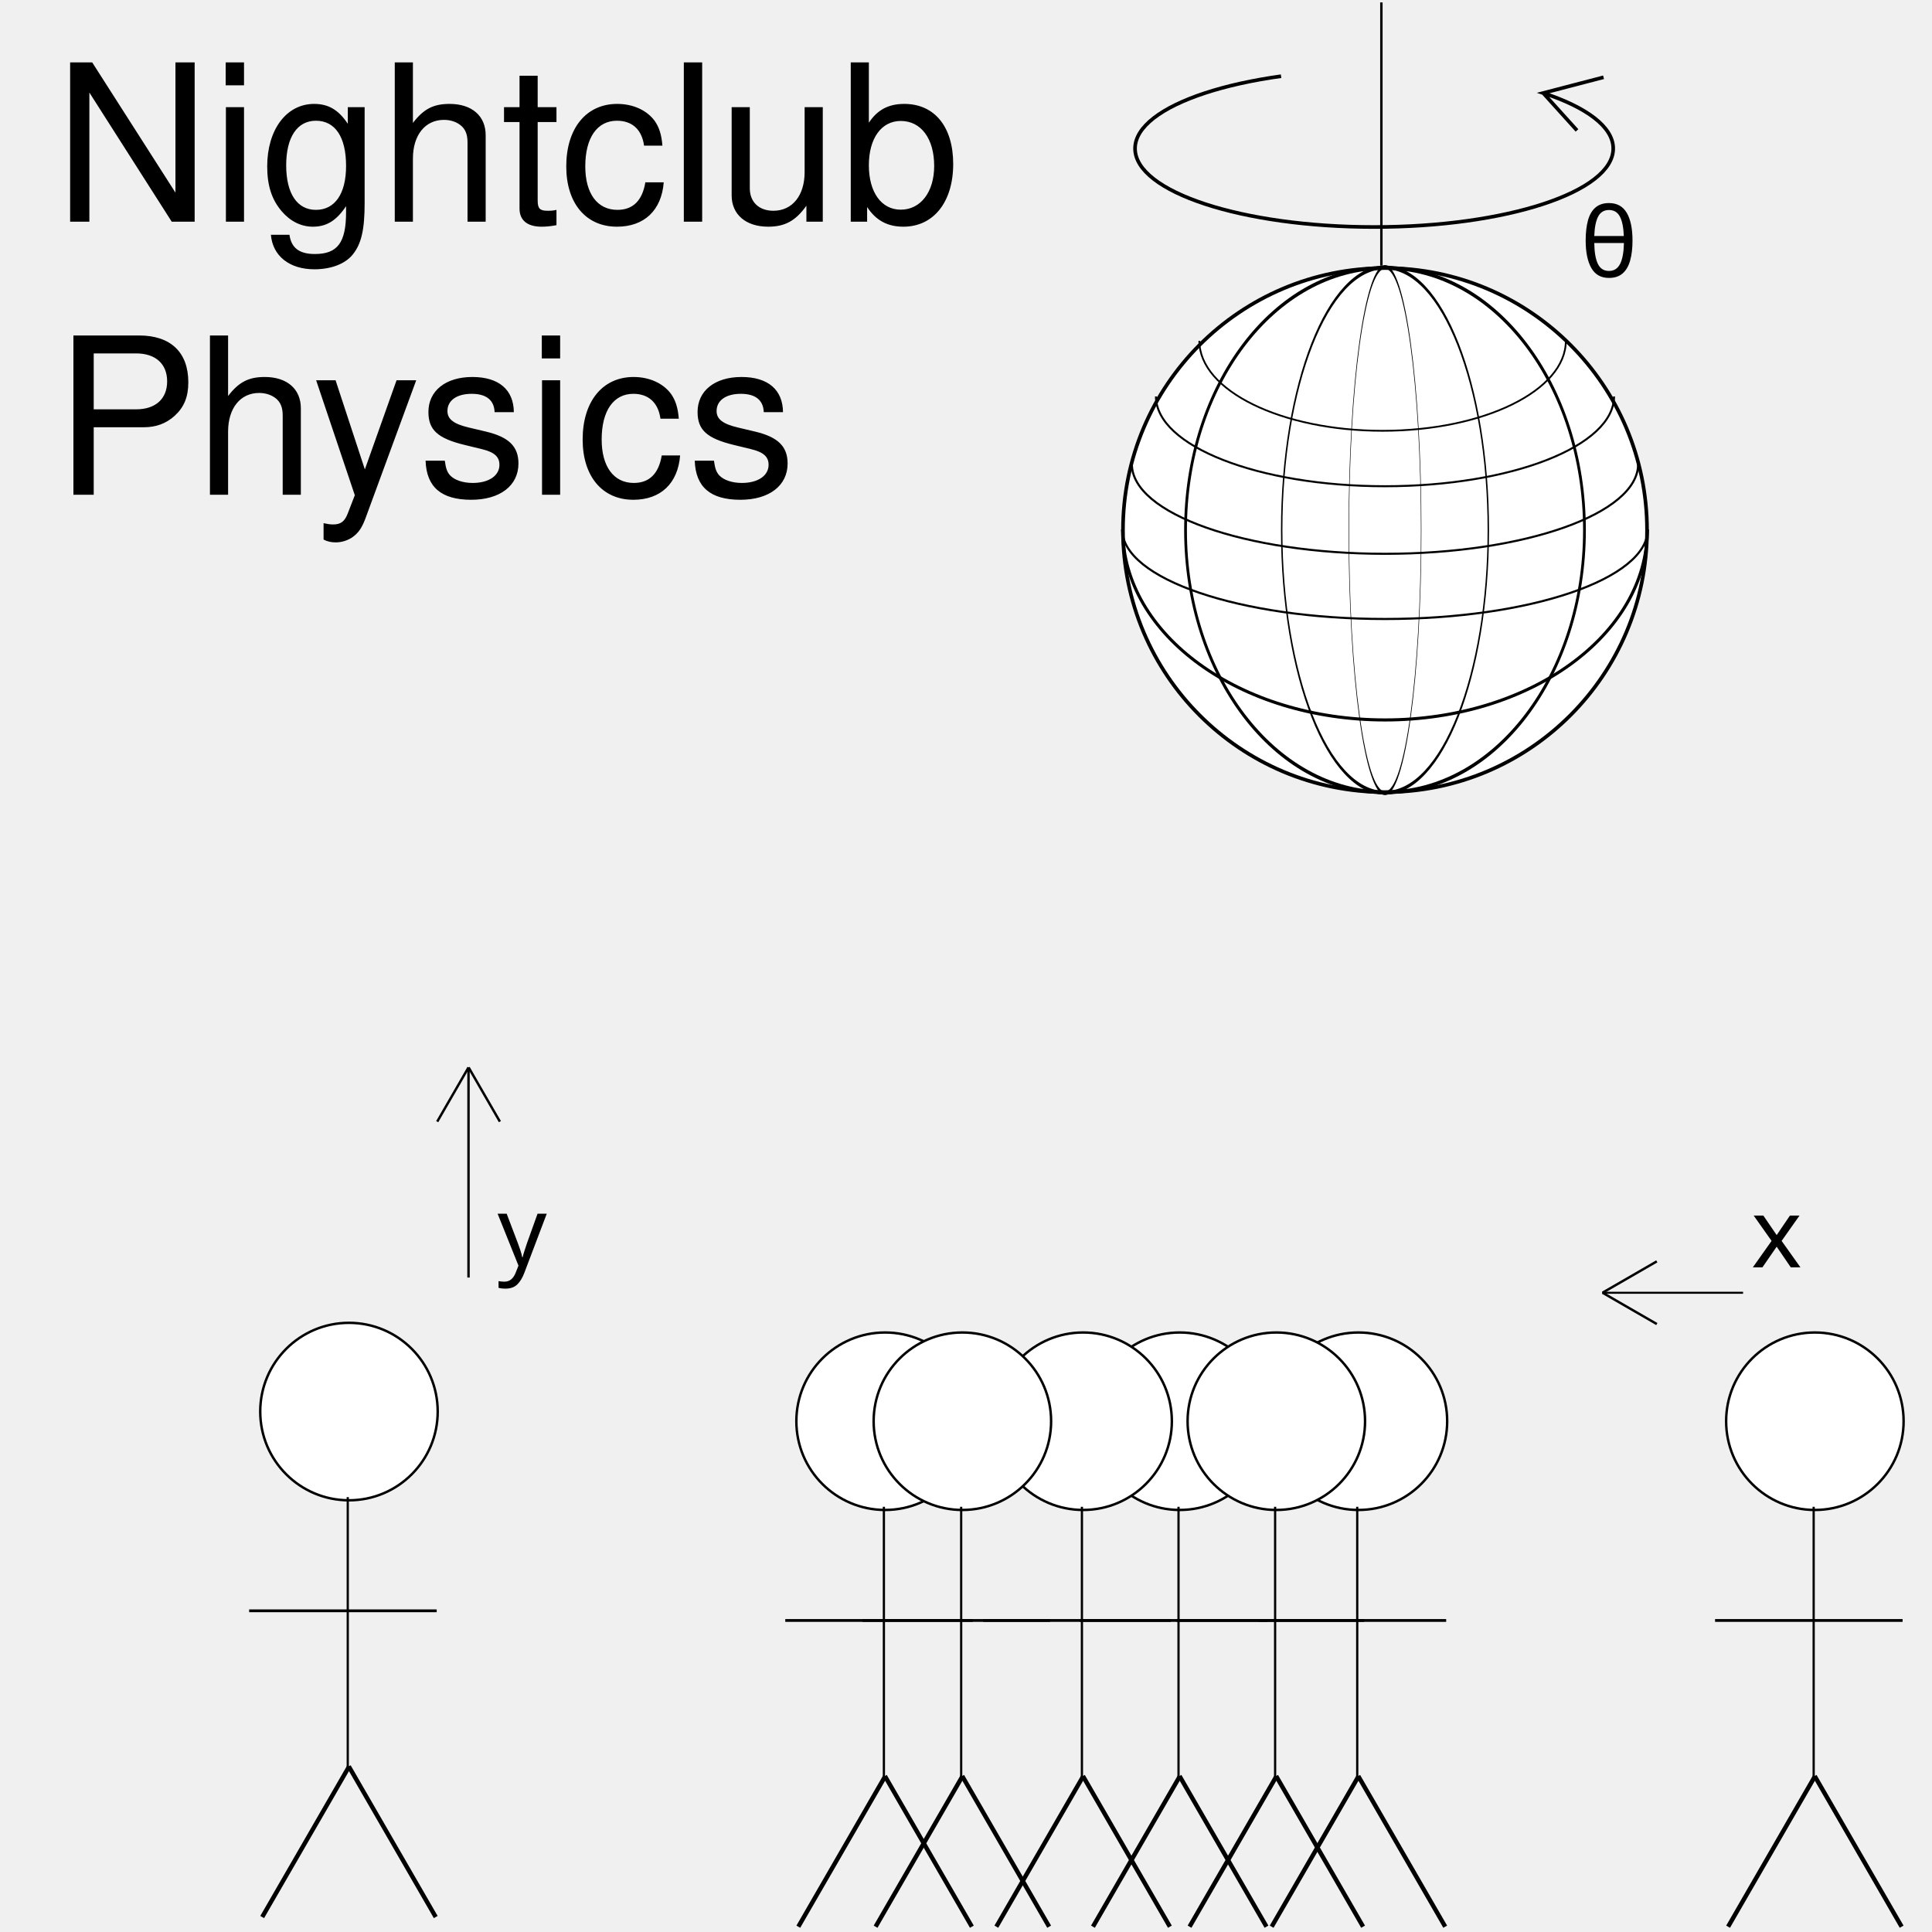
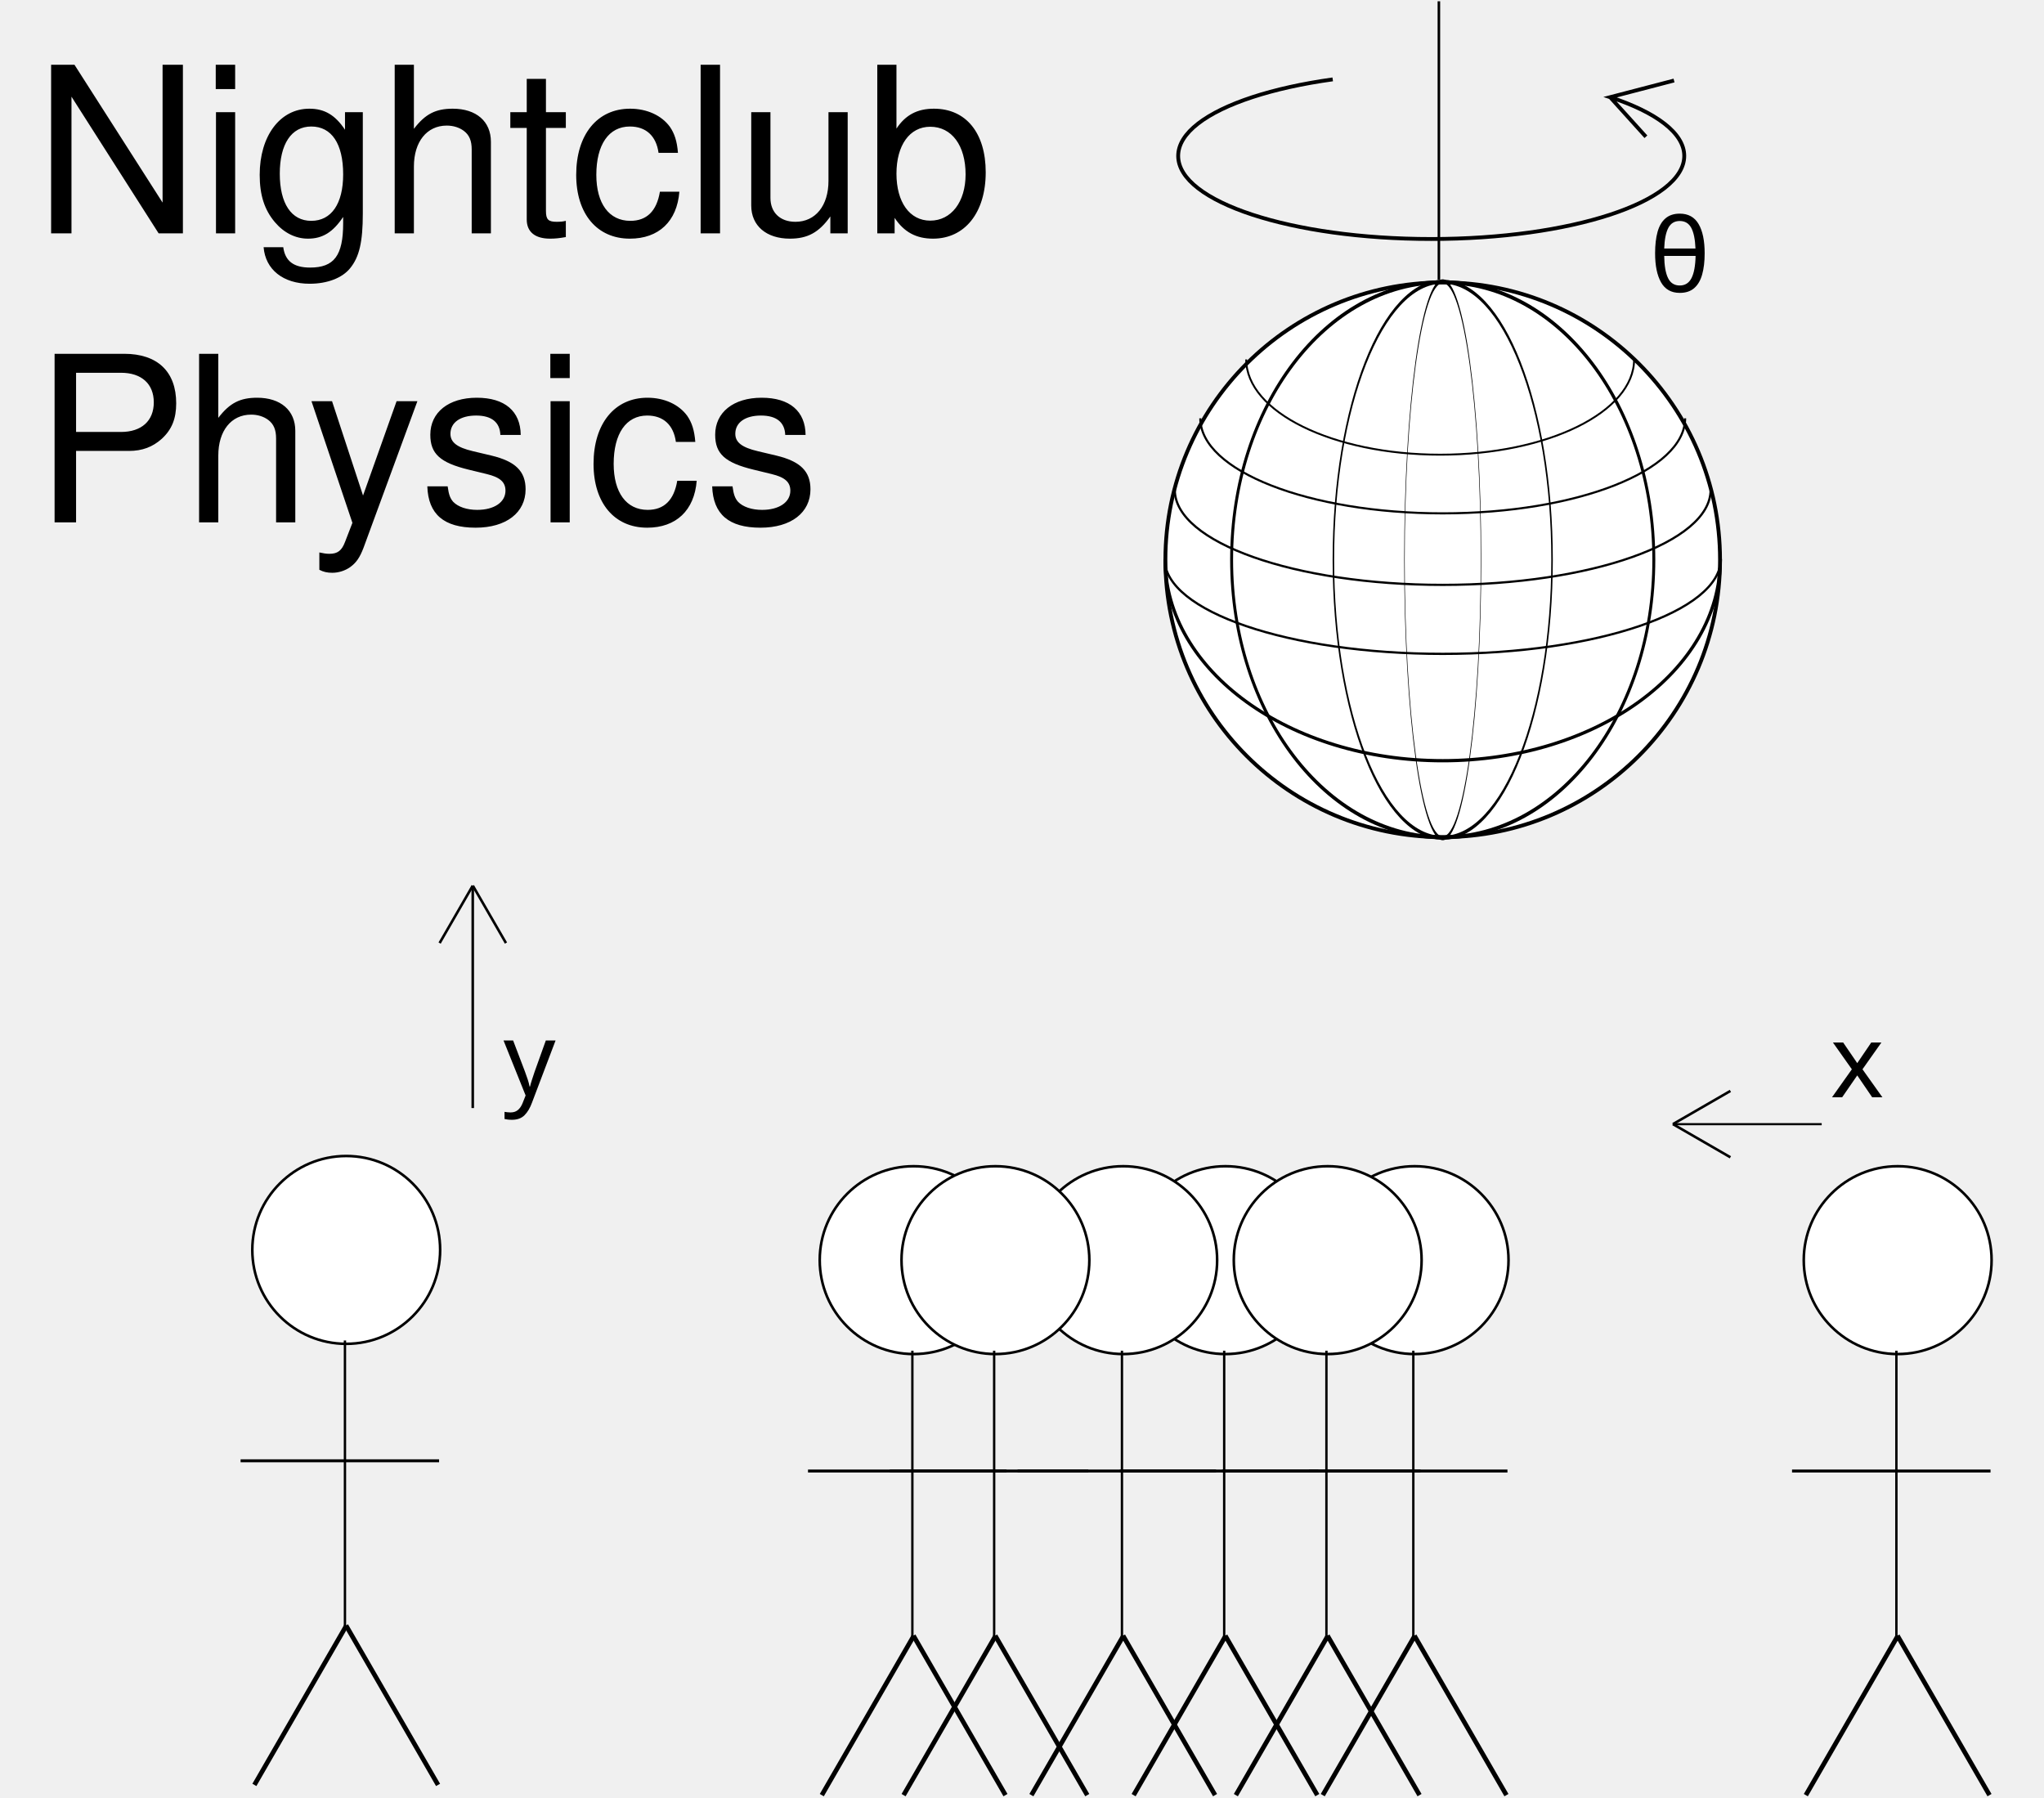
- <svg xmlns="http://www.w3.org/2000/svg" width="800" height="800" id="svg2" version="1.1">
+ <svg xmlns="http://www.w3.org/2000/svg" width="799.71" height="703.209" id="svg2" version="1.1">
  <defs id="defs4" />
-   <g id="layer1" transform="translate(0,-252.3622)">
+   <g id="layer1" transform="translate(-9.04,-252.8622)">
    <g id="g3185" transform="translate(197,3)">
      <g transform="translate(-32,48)" id="g3172">
-         <path style="fill:#ffffff;stroke:#000000;stroke-width:1.5;stroke-miterlimit:4;stroke-opacity:1;stroke-dasharray:none;fill-opacity:1" id="path2985" d="m 526,220.5 a 108.5,108.5 0 1 1 -217,0 108.5,108.5 0 1 1 217,0 z" transform="translate(-9,200.3622)" />
-         <path transform="matrix(0.7612474,0,0,1.000879,90.67922,200.1684)" d="m 526,220.5 a 108.5,108.5 0 1 1 -217,0 108.5,108.5 0 1 1 217,0 z" id="path3005" style="fill:none;stroke:#000000;stroke-width:1.5;stroke-miterlimit:4;stroke-opacity:1;stroke-dasharray:none" />
-         <path style="fill:none;stroke:#000000;stroke-width:1.5;stroke-miterlimit:4;stroke-opacity:1;stroke-dasharray:none" id="path3007" d="m 526,220.5 a 108.5,108.5 0 1 1 -217,0 108.5,108.5 0 1 1 217,0 z" transform="matrix(0.3942716,0,0,1.002566,243.8916,199.7963)" />
-         <path transform="matrix(0.1379798,0,0,1.004339,350.8934,199.4054)" d="m 526,220.5 a 108.5,108.5 0 1 1 -217,0 108.5,108.5 0 1 1 217,0 z" id="path3011" style="fill:none;stroke:#000000;stroke-width:1.5;stroke-miterlimit:4;stroke-opacity:1;stroke-dasharray:none" />
+         <path style="fill:#ffffff;fill-opacity:1;stroke:#000000;stroke-width:1.5;stroke-miterlimit:4;stroke-opacity:1;stroke-dasharray:none" id="path2985" d="M 526,220.5 C 526,280.423 477.423,329 417.5,329 357.577,329 309,280.423 309,220.5 309,160.577 357.577,112 417.5,112 477.423,112 526,160.577 526,220.5 z" transform="translate(-9,200.3622)" />
+         <path transform="matrix(0.7612474,0,0,1.000879,90.67922,200.1684)" d="M 526,220.5 C 526,280.423 477.423,329 417.5,329 357.577,329 309,280.423 309,220.5 309,160.577 357.577,112 417.5,112 477.423,112 526,160.577 526,220.5 z" id="path3005" style="fill:none;stroke:#000000;stroke-width:1.5;stroke-miterlimit:4;stroke-opacity:1;stroke-dasharray:none" />
+         <path style="fill:none;stroke:#000000;stroke-width:1.5;stroke-miterlimit:4;stroke-opacity:1;stroke-dasharray:none" id="path3007" d="M 526,220.5 C 526,280.423 477.423,329 417.5,329 357.577,329 309,280.423 309,220.5 309,160.577 357.577,112 417.5,112 477.423,112 526,160.577 526,220.5 z" transform="matrix(0.3942716,0,0,1.002566,243.8916,199.7963)" />
+         <path transform="matrix(0.1379798,0,0,1.004339,350.8934,199.4054)" d="M 526,220.5 C 526,280.423 477.423,329 417.5,329 357.577,329 309,280.423 309,220.5 309,160.577 357.577,112 417.5,112 477.423,112 526,160.577 526,220.5 z" id="path3011" style="fill:none;stroke:#000000;stroke-width:1.5;stroke-miterlimit:4;stroke-opacity:1;stroke-dasharray:none" />
        <path style="fill:none;stroke:#000000;stroke-width:1.278;stroke-miterlimit:4;stroke-opacity:1" d="m 517.111,420.751 c 0,43.477 -48.627,78.722 -108.611,78.722 -59.984,0 -108.611,-35.245 -108.611,-78.722" id="path3033" />
        <path id="path3036" d="m 517.311,420.551 c 0,20.502 -48.716,37.121 -108.811,37.121 -60.094,0 -108.811,-16.62 -108.811,-37.121" style="fill:none;stroke:#000000;stroke-width:0.879;stroke-miterlimit:4;stroke-opacity:1" />
        <path style="fill:none;stroke:#000000;stroke-width:0.863;stroke-miterlimit:4;stroke-opacity:1" d="m 513.319,393.543 c 0,20.51 -46.929,37.137 -104.819,37.137 -57.89,0 -104.819,-16.627 -104.819,-37.137" id="path3038" />
        <path id="path3040" d="m 503.34,365.523 c 0,20.533 -42.461,37.179 -94.84,37.179 -52.378,0 -94.84,-16.646 -94.84,-37.179" style="fill:none;stroke:#000000;stroke-width:0.821;stroke-miterlimit:4;stroke-opacity:1" />
        <path style="fill:none;stroke:#000000;stroke-width:0.735;stroke-miterlimit:4;stroke-opacity:1" d="m 483.382,342.48 c 0,20.581 -33.974,37.265 -75.882,37.265 -41.909,0 -75.882,-16.684 -75.882,-37.265" id="path3042" />
      </g>
      <path transform="translate(0,252.3622)" id="path3183" d="M 375,107 375,-2 z" style="fill:none;stroke:#000000;stroke-width:1px;stroke-linecap:butt;stroke-linejoin:miter;stroke-opacity:1" />
    </g>
    <path style="fill:none;stroke:#000000;stroke-width:1.5;stroke-miterlimit:4;stroke-opacity:1" d="m 530.465,283.916 c -11.844,1.645 -22.511,4.024 -31.468,6.965 C 481.081,296.763 470,304.888 470,313.862 c 0,17.949 44.324,32.5 99,32.5 54.676,0 99,-14.551 99,-32.5 0,-8.975 -11.081,-17.1 -28.996,-22.981 L 664,284.362 639.004,290.881 653,306.362 639.004,290.881" id="path3204" />
    <text xml:space="preserve" style="font-size:90.465px;font-style:normal;font-variant:normal;font-weight:normal;font-stretch:normal;line-height:125%;letter-spacing:0px;word-spacing:0px;fill:#000000;fill-opacity:1;stroke:none;font-family:Anonymous Pro;-inkscape-font-specification:Anonymous Pro" x="22.165" y="344.151" id="text3992">
      <tspan id="tspan3994" x="22.165" y="344.151" style="font-family:Helvetica;-inkscape-font-specification:Helvetica">Nightclub</tspan>
      <tspan x="22.165" y="457.232" id="tspan3996" style="font-family:Helvetica;-inkscape-font-specification:Helvetica">Physics</tspan>
    </text>
-     <g id="g4024">
+     <g id="g4024" transform="translate(0,-95)">
      <path transform="matrix(0.6742081,0,0,0.6742081,-1.466063,531.1088)" d="m 271,453.5 c 0,30.1 -24.4,54.5 -54.5,54.5 -30.1,0 -54.5,-24.4 -54.5,-54.5 0,-30.1 24.4,-54.5 54.5,-54.5 30.1,0 54.5,24.4 54.5,54.5 z" id="path3990" style="fill:#ffffff;fill-opacity:1;fill-rule:nonzero;stroke:#000000;stroke-width:1.5;stroke-miterlimit:4;stroke-opacity:1;stroke-dasharray:none" />
      <path id="path3998" d="m 144,872.29 0,112.144 z" style="fill:none;stroke:#000000;stroke-width:0.925px;stroke-linecap:butt;stroke-linejoin:miter;stroke-opacity:1" />
      <path id="path4000" d="m 144.592,983.77 -36.023,62.393 z" style="fill:none;stroke:#000000;stroke-width:1.816px;stroke-linecap:butt;stroke-linejoin:miter;stroke-opacity:1" />
      <path style="fill:none;stroke:#000000;stroke-width:1.816px;stroke-linecap:butt;stroke-linejoin:miter;stroke-opacity:1" d="m 144.408,983.77 36.022,62.393 z" id="path4004" />
      <path id="path4006" d="m 103.169,919.362 77.661,0 z" style="fill:none;stroke:#000000;stroke-width:1.157px;stroke-linecap:butt;stroke-linejoin:miter;stroke-opacity:1" />
    </g>
-     <g id="g4031">
+     <g id="g4031" transform="translate(0,-95)">
      <path transform="translate(0,252.3622)" id="path4008" d="m 194,529 0,-87 z" style="fill:none;stroke:#000000;stroke-width:1px;stroke-linecap:butt;stroke-linejoin:miter;stroke-opacity:1" />
      <path transform="translate(0,252.3622)" id="path4010" d="m 194,442 -12.959,22.446 z" style="fill:none;stroke:#000000;stroke-width:1px;stroke-linecap:butt;stroke-linejoin:miter;stroke-opacity:1" />
      <path style="fill:none;stroke:#000000;stroke-width:1px;stroke-linecap:butt;stroke-linejoin:miter;stroke-opacity:1" d="M 194.041,694.362 207,716.808 z" id="path4012" />
      <text id="text4014" y="776.362" x="206" style="font-size:40px;font-style:normal;font-variant:normal;font-weight:normal;font-stretch:normal;line-height:125%;letter-spacing:0px;word-spacing:0px;fill:#000000;fill-opacity:1;stroke:none;font-family:Musica;-inkscape-font-specification:Musica" xml:space="preserve">
        <tspan y="776.362" x="206" id="tspan4016">y</tspan>
      </text>
    </g>
-     <g id="g4071" transform="translate(222,4)">
-       <path style="fill:#ffffff;fill-opacity:1;fill-rule:nonzero;stroke:#000000;stroke-width:1.5;stroke-miterlimit:4;stroke-opacity:1;stroke-dasharray:none" id="path4073" d="m 271,453.5 a 54.5,54.5 0 1 1 -109,0 54.5,54.5 0 1 1 109,0 z" transform="matrix(0.6742081,0,0,0.6742081,-1.466063,531.1088)" />
+     <g id="g4071" transform="translate(222,-91)">
+       <path style="fill:#ffffff;fill-opacity:1;fill-rule:nonzero;stroke:#000000;stroke-width:1.5;stroke-miterlimit:4;stroke-opacity:1;stroke-dasharray:none" id="path4073" d="m 271,453.5 c 0,30.1 -24.4,54.5 -54.5,54.5 -30.1,0 -54.5,-24.4 -54.5,-54.5 0,-30.1 24.4,-54.5 54.5,-54.5 30.1,0 54.5,24.4 54.5,54.5 z" transform="matrix(0.6742081,0,0,0.6742081,-1.466063,531.1088)" />
      <path style="fill:none;stroke:#000000;stroke-width:0.925px;stroke-linecap:butt;stroke-linejoin:miter;stroke-opacity:1" d="m 144,872.29 0,112.144 z" id="path4075" />
      <path style="fill:none;stroke:#000000;stroke-width:1.816px;stroke-linecap:butt;stroke-linejoin:miter;stroke-opacity:1" d="m 144.592,983.77 -36.023,62.393 z" id="path4077" />
      <path id="path4079" d="m 144.408,983.77 36.022,62.393 z" style="fill:none;stroke:#000000;stroke-width:1.816px;stroke-linecap:butt;stroke-linejoin:miter;stroke-opacity:1" />
      <path style="fill:none;stroke:#000000;stroke-width:1.157px;stroke-linecap:butt;stroke-linejoin:miter;stroke-opacity:1" d="m 103.169,919.362 77.661,0 z" id="path4081" />
    </g>
-     <g transform="translate(344,4)" id="g4107">
+     <g transform="translate(344,-91)" id="g4107">
      <path transform="matrix(0.6742081,0,0,0.6742081,-1.466063,531.1088)" d="m 271,453.5 c 0,30.1 -24.4,54.5 -54.5,54.5 -30.1,0 -54.5,-24.4 -54.5,-54.5 0,-30.1 24.4,-54.5 54.5,-54.5 30.1,0 54.5,24.4 54.5,54.5 z" id="path4109" style="fill:#ffffff;fill-opacity:1;fill-rule:nonzero;stroke:#000000;stroke-width:1.5;stroke-miterlimit:4;stroke-opacity:1;stroke-dasharray:none" />
      <path id="path4111" d="m 144,872.29 0,112.144 z" style="fill:none;stroke:#000000;stroke-width:0.925px;stroke-linecap:butt;stroke-linejoin:miter;stroke-opacity:1" />
      <path id="path4113" d="m 144.592,983.77 -36.023,62.393 z" style="fill:none;stroke:#000000;stroke-width:1.816px;stroke-linecap:butt;stroke-linejoin:miter;stroke-opacity:1" />
      <path style="fill:none;stroke:#000000;stroke-width:1.816px;stroke-linecap:butt;stroke-linejoin:miter;stroke-opacity:1" d="m 144.408,983.77 36.022,62.393 z" id="path4115" />
      <path id="path4117" d="m 103.169,919.362 77.661,0 z" style="fill:none;stroke:#000000;stroke-width:1.157px;stroke-linecap:butt;stroke-linejoin:miter;stroke-opacity:1" />
    </g>
-     <g id="g4095" transform="translate(304,4)">
+     <g id="g4095" transform="translate(304,-91)">
      <path style="fill:#ffffff;fill-opacity:1;fill-rule:nonzero;stroke:#000000;stroke-width:1.5;stroke-miterlimit:4;stroke-opacity:1;stroke-dasharray:none" id="path4097" d="m 271,453.5 c 0,30.1 -24.4,54.5 -54.5,54.5 -30.1,0 -54.5,-24.4 -54.5,-54.5 0,-30.1 24.4,-54.5 54.5,-54.5 30.1,0 54.5,24.4 54.5,54.5 z" transform="matrix(0.6742081,0,0,0.6742081,-1.466063,531.1088)" />
      <path style="fill:none;stroke:#000000;stroke-width:0.925px;stroke-linecap:butt;stroke-linejoin:miter;stroke-opacity:1" d="m 144,872.29 0,112.144 z" id="path4099" />
      <path style="fill:none;stroke:#000000;stroke-width:1.816px;stroke-linecap:butt;stroke-linejoin:miter;stroke-opacity:1" d="m 144.592,983.77 -36.023,62.393 z" id="path4101" />
      <path id="path4103" d="m 144.408,983.77 36.022,62.393 z" style="fill:none;stroke:#000000;stroke-width:1.816px;stroke-linecap:butt;stroke-linejoin:miter;stroke-opacity:1" />
      <path style="fill:none;stroke:#000000;stroke-width:1.157px;stroke-linecap:butt;stroke-linejoin:miter;stroke-opacity:1" d="m 103.169,919.362 77.661,0 z" id="path4105" />
    </g>
-     <g transform="translate(254,4)" id="g4083">
-       <path transform="matrix(0.6742081,0,0,0.6742081,-1.466063,531.1088)" d="m 271,453.5 a 54.5,54.5 0 1 1 -109,0 54.5,54.5 0 1 1 109,0 z" id="path4085" style="fill:#ffffff;fill-opacity:1;fill-rule:nonzero;stroke:#000000;stroke-width:1.5;stroke-miterlimit:4;stroke-opacity:1;stroke-dasharray:none" />
+     <g transform="translate(254,-91)" id="g4083">
+       <path transform="matrix(0.6742081,0,0,0.6742081,-1.466063,531.1088)" d="m 271,453.5 c 0,30.1 -24.4,54.5 -54.5,54.5 -30.1,0 -54.5,-24.4 -54.5,-54.5 0,-30.1 24.4,-54.5 54.5,-54.5 30.1,0 54.5,24.4 54.5,54.5 z" id="path4085" style="fill:#ffffff;fill-opacity:1;fill-rule:nonzero;stroke:#000000;stroke-width:1.5;stroke-miterlimit:4;stroke-opacity:1;stroke-dasharray:none" />
      <path id="path4087" d="m 144,872.29 0,112.144 z" style="fill:none;stroke:#000000;stroke-width:0.925px;stroke-linecap:butt;stroke-linejoin:miter;stroke-opacity:1" />
      <path id="path4089" d="m 144.592,983.77 -36.023,62.393 z" style="fill:none;stroke:#000000;stroke-width:1.816px;stroke-linecap:butt;stroke-linejoin:miter;stroke-opacity:1" />
      <path style="fill:none;stroke:#000000;stroke-width:1.816px;stroke-linecap:butt;stroke-linejoin:miter;stroke-opacity:1" d="m 144.408,983.77 36.022,62.393 z" id="path4091" />
      <path id="path4093" d="m 103.169,919.362 77.661,0 z" style="fill:none;stroke:#000000;stroke-width:1.157px;stroke-linecap:butt;stroke-linejoin:miter;stroke-opacity:1" />
    </g>
-     <g transform="translate(418,4)" id="g4131">
+     <g transform="translate(418,-91)" id="g4131">
      <path transform="matrix(0.6742081,0,0,0.6742081,-1.466063,531.1088)" d="m 271,453.5 c 0,30.1 -24.4,54.5 -54.5,54.5 -30.1,0 -54.5,-24.4 -54.5,-54.5 0,-30.1 24.4,-54.5 54.5,-54.5 30.1,0 54.5,24.4 54.5,54.5 z" id="path4133" style="fill:#ffffff;fill-opacity:1;fill-rule:nonzero;stroke:#000000;stroke-width:1.5;stroke-miterlimit:4;stroke-opacity:1;stroke-dasharray:none" />
      <path id="path4135" d="m 144,872.29 0,112.144 z" style="fill:none;stroke:#000000;stroke-width:0.925px;stroke-linecap:butt;stroke-linejoin:miter;stroke-opacity:1" />
      <path id="path4137" d="m 144.592,983.77 -36.023,62.393 z" style="fill:none;stroke:#000000;stroke-width:1.816px;stroke-linecap:butt;stroke-linejoin:miter;stroke-opacity:1" />
      <path style="fill:none;stroke:#000000;stroke-width:1.816px;stroke-linecap:butt;stroke-linejoin:miter;stroke-opacity:1" d="m 144.408,983.77 36.022,62.393 z" id="path4139" />
      <path id="path4141" d="m 103.169,919.362 77.661,0 z" style="fill:none;stroke:#000000;stroke-width:1.157px;stroke-linecap:butt;stroke-linejoin:miter;stroke-opacity:1" />
    </g>
-     <g id="g4119" transform="translate(384,4)">
+     <g id="g4119" transform="translate(384,-91)">
      <path style="fill:#ffffff;fill-opacity:1;fill-rule:nonzero;stroke:#000000;stroke-width:1.5;stroke-miterlimit:4;stroke-opacity:1;stroke-dasharray:none" id="path4121" d="m 271,453.5 c 0,30.1 -24.4,54.5 -54.5,54.5 -30.1,0 -54.5,-24.4 -54.5,-54.5 0,-30.1 24.4,-54.5 54.5,-54.5 30.1,0 54.5,24.4 54.5,54.5 z" transform="matrix(0.6742081,0,0,0.6742081,-1.466063,531.1088)" />
      <path style="fill:none;stroke:#000000;stroke-width:0.925px;stroke-linecap:butt;stroke-linejoin:miter;stroke-opacity:1" d="m 144,872.29 0,112.144 z" id="path4123" />
      <path style="fill:none;stroke:#000000;stroke-width:1.816px;stroke-linecap:butt;stroke-linejoin:miter;stroke-opacity:1" d="m 144.592,983.77 -36.023,62.393 z" id="path4125" />
      <path id="path4127" d="m 144.408,983.77 36.022,62.393 z" style="fill:none;stroke:#000000;stroke-width:1.816px;stroke-linecap:butt;stroke-linejoin:miter;stroke-opacity:1" />
      <path style="fill:none;stroke:#000000;stroke-width:1.157px;stroke-linecap:butt;stroke-linejoin:miter;stroke-opacity:1" d="m 103.169,919.362 77.661,0 z" id="path4129" />
    </g>
-     <g id="g4143" transform="translate(607,4)">
-       <path style="fill:#ffffff;fill-opacity:1;fill-rule:nonzero;stroke:#000000;stroke-width:1.5;stroke-miterlimit:4;stroke-opacity:1;stroke-dasharray:none" id="path4145" d="m 271,453.5 a 54.5,54.5 0 1 1 -109,0 54.5,54.5 0 1 1 109,0 z" transform="matrix(0.6742081,0,0,0.6742081,-1.466063,531.1088)" />
+     <g id="g4143" transform="translate(607,-91)">
+       <path style="fill:#ffffff;fill-opacity:1;fill-rule:nonzero;stroke:#000000;stroke-width:1.5;stroke-miterlimit:4;stroke-opacity:1;stroke-dasharray:none" id="path4145" d="m 271,453.5 c 0,30.1 -24.4,54.5 -54.5,54.5 -30.1,0 -54.5,-24.4 -54.5,-54.5 0,-30.1 24.4,-54.5 54.5,-54.5 30.1,0 54.5,24.4 54.5,54.5 z" transform="matrix(0.6742081,0,0,0.6742081,-1.466063,531.1088)" />
      <path style="fill:none;stroke:#000000;stroke-width:0.925px;stroke-linecap:butt;stroke-linejoin:miter;stroke-opacity:1" d="m 144,872.29 0,112.144 z" id="path4147" />
      <path style="fill:none;stroke:#000000;stroke-width:1.816px;stroke-linecap:butt;stroke-linejoin:miter;stroke-opacity:1" d="m 144.592,983.77 -36.023,62.393 z" id="path4149" />
      <path id="path4151" d="m 144.408,983.77 36.022,62.393 z" style="fill:none;stroke:#000000;stroke-width:1.816px;stroke-linecap:butt;stroke-linejoin:miter;stroke-opacity:1" />
      <path style="fill:none;stroke:#000000;stroke-width:1.157px;stroke-linecap:butt;stroke-linejoin:miter;stroke-opacity:1" d="m 103.169,919.362 77.661,0 z" id="path4153" />
    </g>
-     <g id="g4193" transform="matrix(0,-1,1,0,-44.53601,1485.755)">
+     <g id="g4193" transform="matrix(0,-1,1,0,-44.53601,1390.755)">
      <path id="path4008-9" d="m 698.089,766.31 0,-58.33 z" style="fill:none;stroke:#000000;stroke-width:0.819px;stroke-linecap:butt;stroke-linejoin:miter;stroke-opacity:1" />
      <path id="path4010-1" d="m 698.089,708.145 -12.959,22.446 z" style="fill:none;stroke:#000000;stroke-width:1px;stroke-linecap:butt;stroke-linejoin:miter;stroke-opacity:1" />
      <path style="fill:none;stroke:#000000;stroke-width:1px;stroke-linecap:butt;stroke-linejoin:miter;stroke-opacity:1" d="m 698.13,708.145 12.959,22.446 z" id="path4012-9" />
    </g>
-     <text xml:space="preserve" style="font-size:40px;font-style:normal;font-variant:normal;font-weight:normal;font-stretch:normal;line-height:125%;letter-spacing:0px;word-spacing:0px;fill:#000000;fill-opacity:1;stroke:none;font-family:Musica;-inkscape-font-specification:Musica" x="725.089" y="777.145" id="text4014-9">
-       <tspan id="tspan4016-2" x="725.089" y="777.145">x</tspan>
+     <text xml:space="preserve" style="font-size:40px;font-style:normal;font-variant:normal;font-weight:normal;font-stretch:normal;line-height:125%;letter-spacing:0px;word-spacing:0px;fill:#000000;fill-opacity:1;stroke:none;font-family:Musica;-inkscape-font-specification:Musica" x="725.089" y="682.145" id="text4014-9">
+       <tspan id="tspan4016-2" x="725.089" y="682.145">x</tspan>
    </text>
    <text xml:space="preserve" style="font-size:40px;font-style:normal;font-variant:normal;font-weight:normal;font-stretch:normal;line-height:125%;letter-spacing:0px;word-spacing:0px;fill:#000000;fill-opacity:1;stroke:none;font-family:Musica;-inkscape-font-specification:Musica" x="654.389" y="367.042" id="text4014-9-7">
      <tspan id="tspan4016-2-3" x="654.389" y="367.042">θ</tspan>
    </text>
  </g>
</svg>
